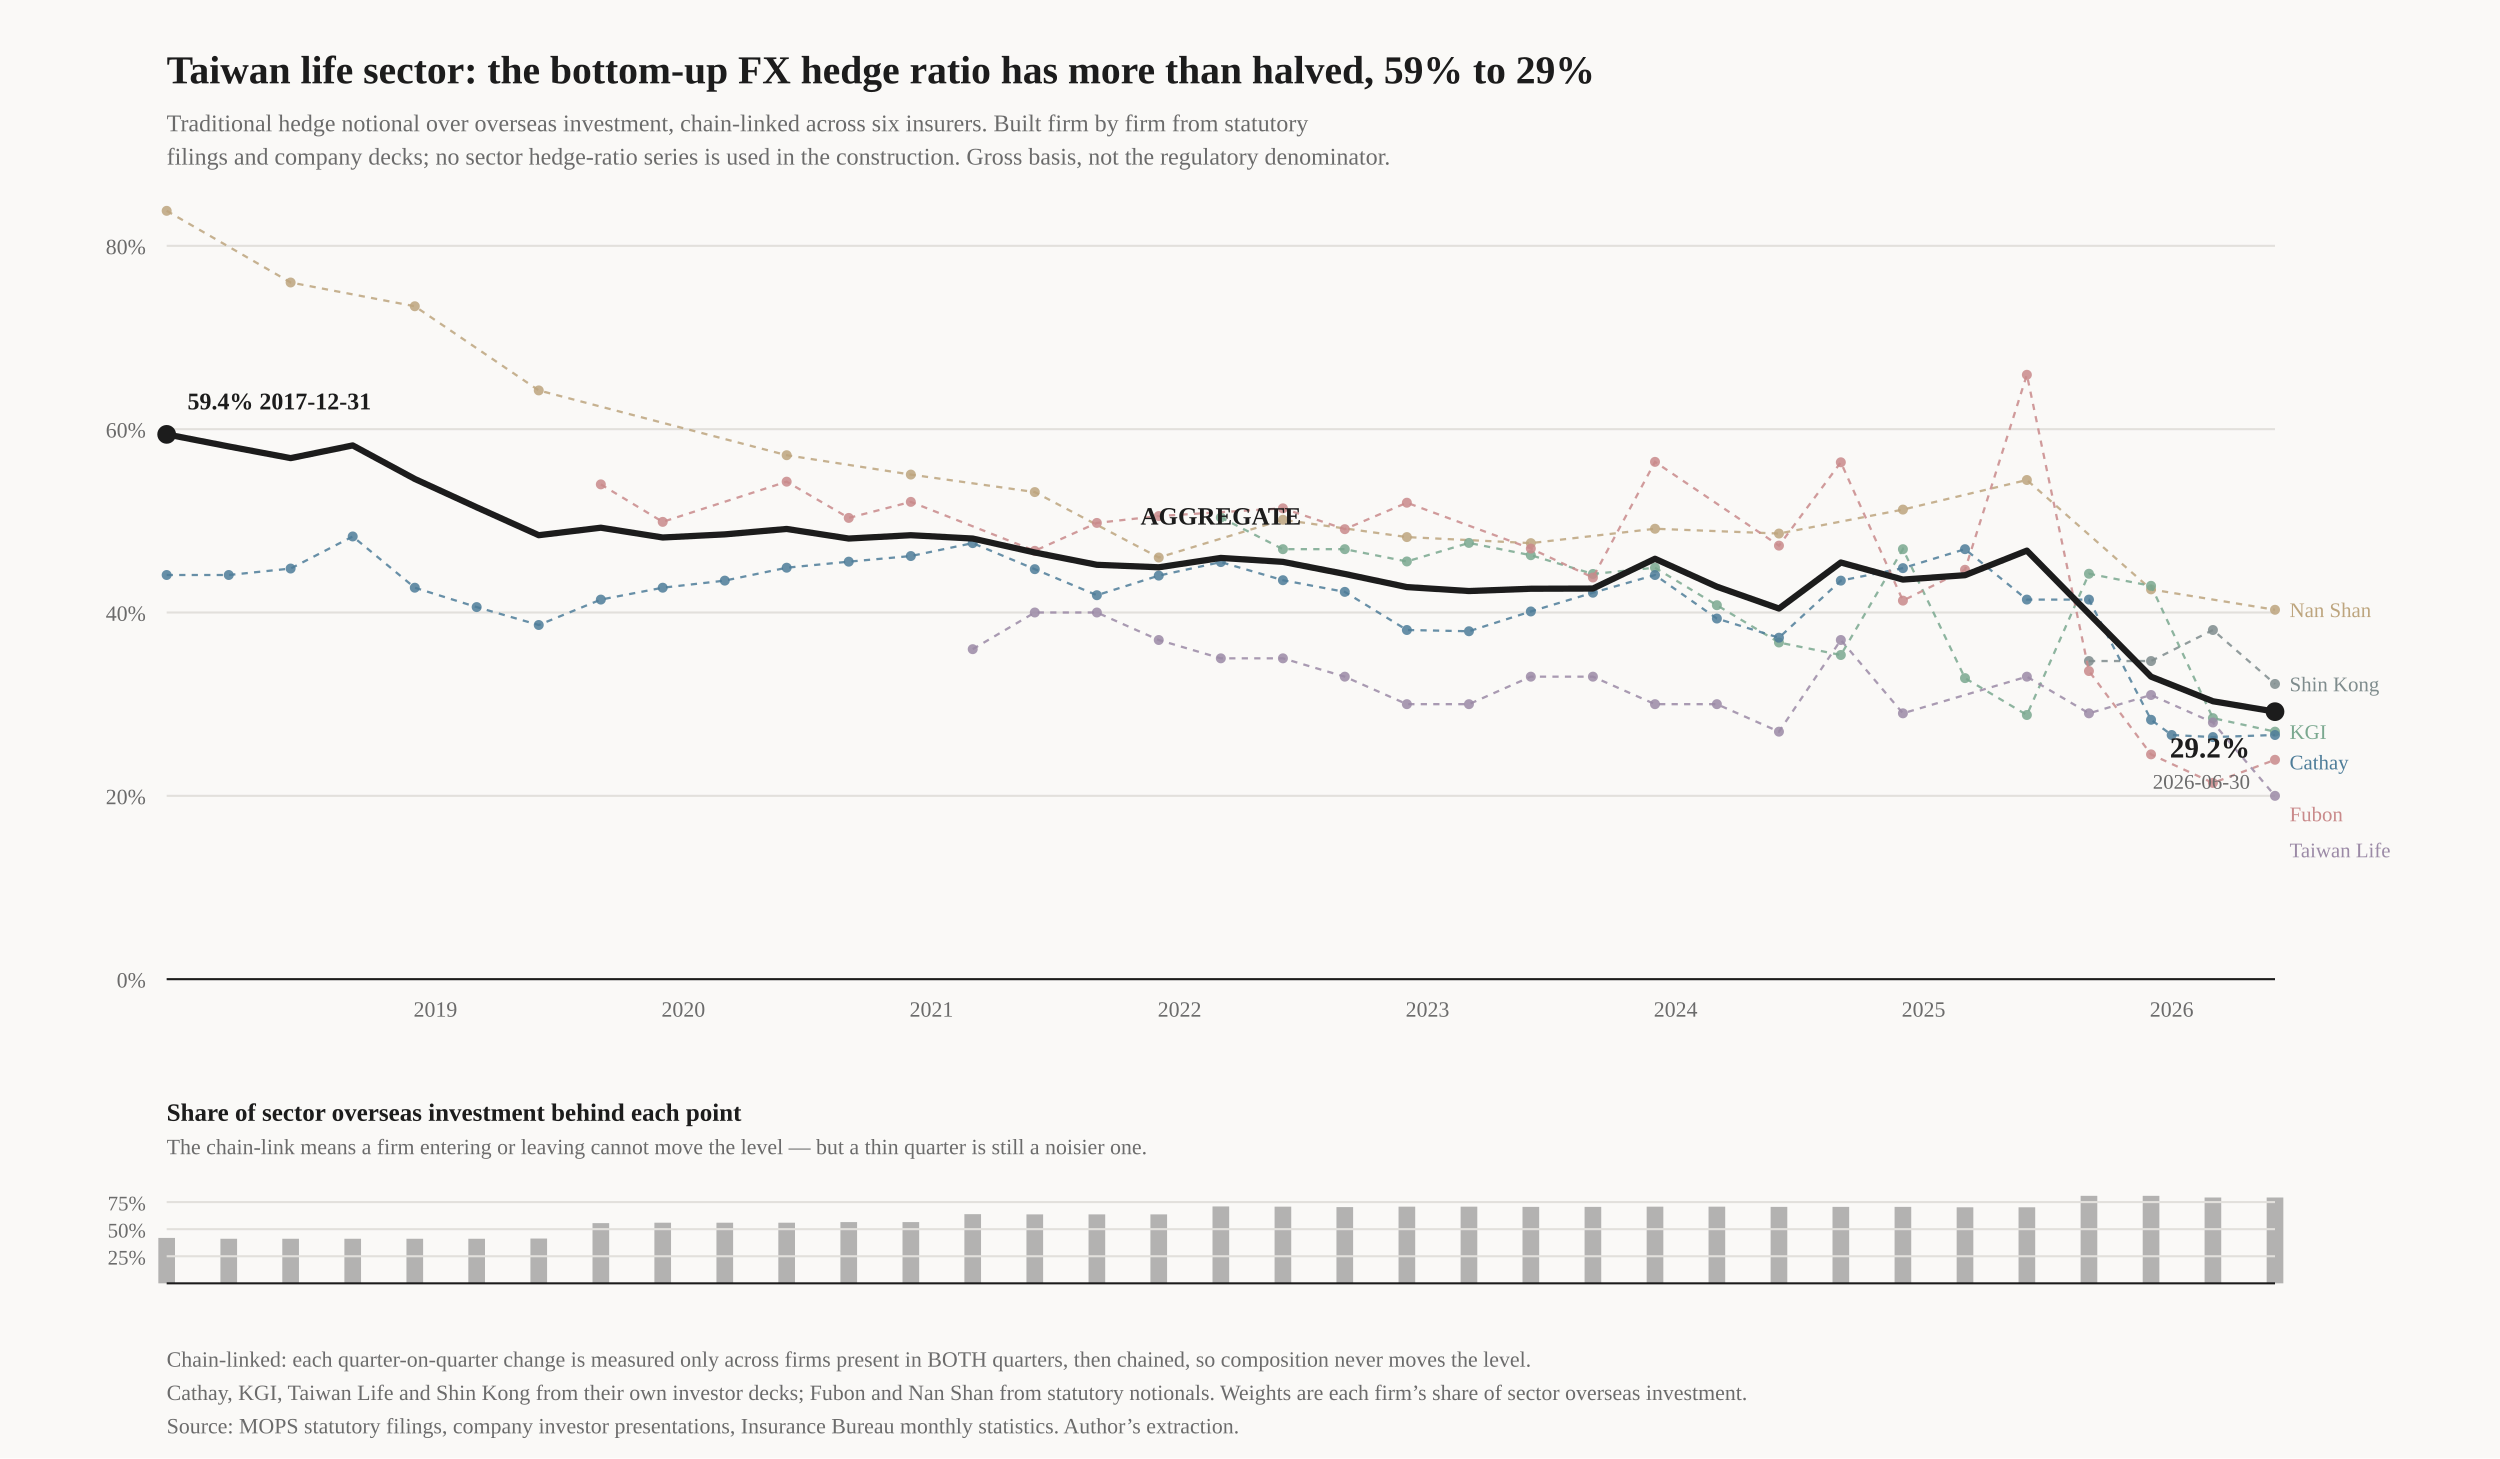
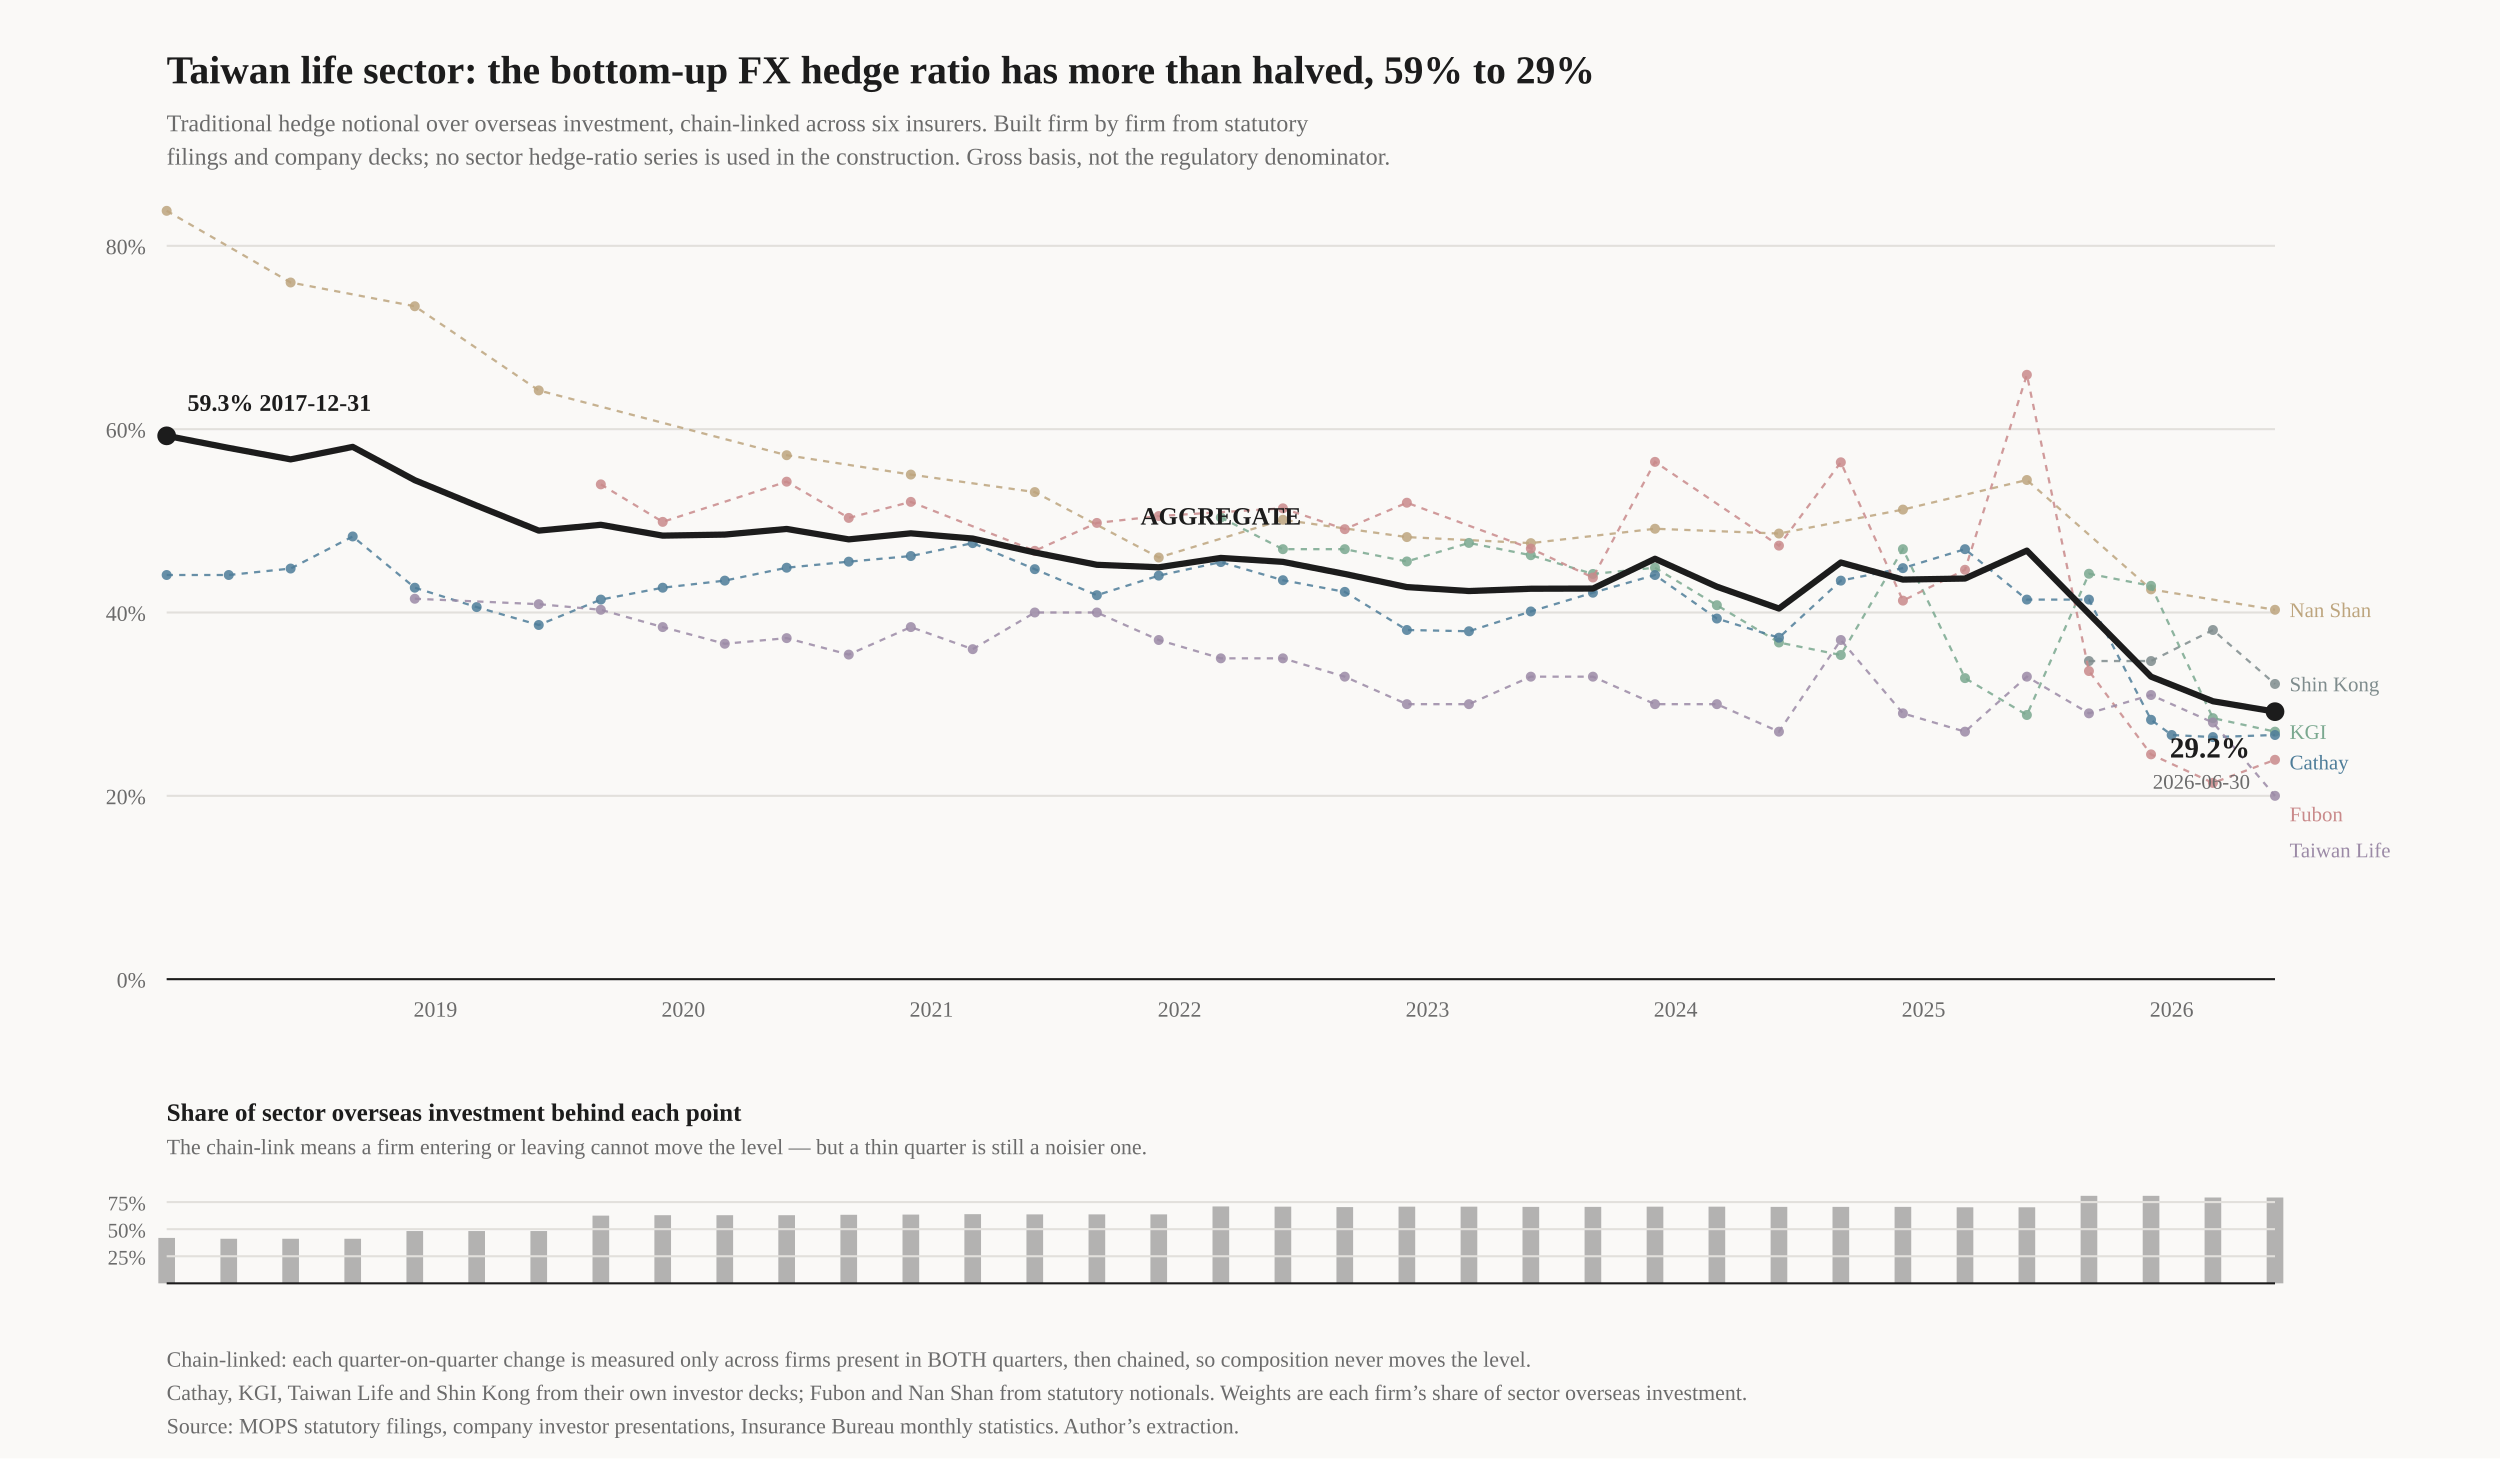
<svg xmlns="http://www.w3.org/2000/svg" width="1200" height="700" viewBox="0 0 1200 700">
  <rect width="1200" height="700" fill="#faf9f7" />
  <text x="80.0" y="40.0" font-size="19" fill="#1c1c1c" text-anchor="start" font-weight="bold" font-family="Georgia,'Times New Roman',serif">Taiwan life sector: the bottom-up FX hedge ratio has more than halved, 59% to 29%</text>
  <text x="80.0" y="63.0" font-size="11.5" fill="#6b6b6b" text-anchor="start" font-weight="normal" font-family="Georgia,'Times New Roman',serif">Traditional hedge notional over overseas investment, chain-linked across six insurers. Built firm by firm from statutory</text>
  <text x="80.0" y="79.0" font-size="11.5" fill="#6b6b6b" text-anchor="start" font-weight="normal" font-family="Georgia,'Times New Roman',serif">filings and company decks; no sector hedge-ratio series is used in the construction. Gross basis, not the regulatory denominator.</text>
  <line x1="80" y1="470.0" x2="1092" y2="470.0" stroke="#e2e0dc" stroke-width="1" />
  <text x="70.0" y="474.0" font-size="10.5" fill="#6b6b6b" text-anchor="end" font-weight="normal" font-family="Georgia,'Times New Roman',serif">0%</text>
  <line x1="80" y1="382.0" x2="1092" y2="382.0" stroke="#e2e0dc" stroke-width="1" />
  <text x="70.0" y="386.0" font-size="10.5" fill="#6b6b6b" text-anchor="end" font-weight="normal" font-family="Georgia,'Times New Roman',serif">20%</text>
  <line x1="80" y1="294.0" x2="1092" y2="294.0" stroke="#e2e0dc" stroke-width="1" />
  <text x="70.0" y="298.0" font-size="10.5" fill="#6b6b6b" text-anchor="end" font-weight="normal" font-family="Georgia,'Times New Roman',serif">40%</text>
  <line x1="80" y1="206.0" x2="1092" y2="206.0" stroke="#e2e0dc" stroke-width="1" />
  <text x="70.0" y="210.0" font-size="10.5" fill="#6b6b6b" text-anchor="end" font-weight="normal" font-family="Georgia,'Times New Roman',serif">60%</text>
  <line x1="80" y1="118.0" x2="1092" y2="118.0" stroke="#e2e0dc" stroke-width="1" />
  <text x="70.0" y="122.0" font-size="10.5" fill="#6b6b6b" text-anchor="end" font-weight="normal" font-family="Georgia,'Times New Roman',serif">80%</text>
  <text x="209.0" y="488.0" font-size="10.5" fill="#6b6b6b" text-anchor="middle" font-weight="normal" font-family="Georgia,'Times New Roman',serif">2019</text>
  <text x="328.0" y="488.0" font-size="10.5" fill="#6b6b6b" text-anchor="middle" font-weight="normal" font-family="Georgia,'Times New Roman',serif">2020</text>
  <text x="447.1" y="488.0" font-size="10.5" fill="#6b6b6b" text-anchor="middle" font-weight="normal" font-family="Georgia,'Times New Roman',serif">2021</text>
  <text x="566.2" y="488.0" font-size="10.5" fill="#6b6b6b" text-anchor="middle" font-weight="normal" font-family="Georgia,'Times New Roman',serif">2022</text>
  <text x="685.2" y="488.0" font-size="10.5" fill="#6b6b6b" text-anchor="middle" font-weight="normal" font-family="Georgia,'Times New Roman',serif">2023</text>
  <text x="804.3" y="488.0" font-size="10.5" fill="#6b6b6b" text-anchor="middle" font-weight="normal" font-family="Georgia,'Times New Roman',serif">2024</text>
  <text x="923.3" y="488.0" font-size="10.5" fill="#6b6b6b" text-anchor="middle" font-weight="normal" font-family="Georgia,'Times New Roman',serif">2025</text>
  <text x="1042.4" y="488.0" font-size="10.5" fill="#6b6b6b" text-anchor="middle" font-weight="normal" font-family="Georgia,'Times New Roman',serif">2026</text>
  <line x1="80" y1="470" x2="1092" y2="470" stroke="#1c1c1c" stroke-width="1" />
  <polyline points="80.0,101.2 139.5,135.6 199.1,147.0 258.6,187.4 377.6,218.5 437.2,227.8 496.7,236.2 556.2,267.6 615.8,249.5 675.3,257.8 734.8,260.7 794.4,253.8 853.9,256.1 913.4,244.6 972.9,230.4 1032.5,282.9 1092.0,292.7" fill="none" stroke="#bda57e" stroke-width="1.1" stroke-dasharray="3 3" opacity="0.85" />
  <circle cx="80.0" cy="101.2" r="2.4" fill="#bda57e" opacity="0.85" />
  <circle cx="139.5" cy="135.6" r="2.4" fill="#bda57e" opacity="0.85" />
  <circle cx="199.1" cy="147.0" r="2.4" fill="#bda57e" opacity="0.85" />
  <circle cx="258.6" cy="187.4" r="2.4" fill="#bda57e" opacity="0.85" />
  <circle cx="377.6" cy="218.5" r="2.4" fill="#bda57e" opacity="0.85" />
  <circle cx="437.2" cy="227.8" r="2.4" fill="#bda57e" opacity="0.85" />
  <circle cx="496.7" cy="236.2" r="2.4" fill="#bda57e" opacity="0.85" />
  <circle cx="556.2" cy="267.6" r="2.4" fill="#bda57e" opacity="0.85" />
  <circle cx="615.8" cy="249.5" r="2.4" fill="#bda57e" opacity="0.85" />
  <circle cx="675.3" cy="257.8" r="2.4" fill="#bda57e" opacity="0.85" />
  <circle cx="734.8" cy="260.7" r="2.4" fill="#bda57e" opacity="0.85" />
  <circle cx="794.4" cy="253.8" r="2.4" fill="#bda57e" opacity="0.85" />
  <circle cx="853.9" cy="256.1" r="2.4" fill="#bda57e" opacity="0.85" />
  <circle cx="913.4" cy="244.6" r="2.4" fill="#bda57e" opacity="0.85" />
  <circle cx="972.9" cy="230.4" r="2.4" fill="#bda57e" opacity="0.85" />
  <circle cx="1032.5" cy="282.9" r="2.4" fill="#bda57e" opacity="0.85" />
  <circle cx="1092.0" cy="292.7" r="2.4" fill="#bda57e" opacity="0.85" />
  <text x="1099.0" y="296.2" font-size="10" fill="#bda57e" text-anchor="start" font-weight="normal" font-family="Georgia,'Times New Roman',serif">Nan Shan</text>
  <polyline points="1002.7,317.3 1032.5,317.3 1062.2,302.4 1092.0,328.3" fill="none" stroke="#7f8c8d" stroke-width="1.1" stroke-dasharray="3 3" opacity="0.85" />
  <circle cx="1002.7" cy="317.3" r="2.4" fill="#7f8c8d" opacity="0.85" />
  <circle cx="1032.5" cy="317.3" r="2.4" fill="#7f8c8d" opacity="0.85" />
  <circle cx="1062.2" cy="302.4" r="2.4" fill="#7f8c8d" opacity="0.85" />
  <circle cx="1092.0" cy="328.3" r="2.4" fill="#7f8c8d" opacity="0.85" />
  <text x="1099.0" y="331.8" font-size="10" fill="#7f8c8d" text-anchor="start" font-weight="normal" font-family="Georgia,'Times New Roman',serif">Shin Kong</text>
  <polyline points="586.0,248.4 615.8,263.6 645.5,263.6 675.3,269.5 705.1,260.6 734.8,266.5 764.6,275.5 794.4,272.5 824.1,290.5 853.9,308.4 883.6,314.4 913.4,263.6 943.2,325.5 972.9,343.2 1002.7,275.4 1032.5,281.2 1062.2,344.7 1092.0,351.2" fill="none" stroke="#7aa88f" stroke-width="1.1" stroke-dasharray="3 3" opacity="0.85" />
  <circle cx="586.0" cy="248.4" r="2.4" fill="#7aa88f" opacity="0.85" />
  <circle cx="615.8" cy="263.6" r="2.4" fill="#7aa88f" opacity="0.85" />
  <circle cx="645.5" cy="263.6" r="2.4" fill="#7aa88f" opacity="0.85" />
  <circle cx="675.3" cy="269.5" r="2.4" fill="#7aa88f" opacity="0.85" />
  <circle cx="705.1" cy="260.6" r="2.4" fill="#7aa88f" opacity="0.85" />
  <circle cx="734.8" cy="266.5" r="2.4" fill="#7aa88f" opacity="0.85" />
  <circle cx="764.6" cy="275.5" r="2.4" fill="#7aa88f" opacity="0.85" />
  <circle cx="794.4" cy="272.5" r="2.4" fill="#7aa88f" opacity="0.85" />
  <circle cx="824.1" cy="290.5" r="2.4" fill="#7aa88f" opacity="0.85" />
  <circle cx="853.9" cy="308.4" r="2.4" fill="#7aa88f" opacity="0.85" />
  <circle cx="883.6" cy="314.4" r="2.4" fill="#7aa88f" opacity="0.85" />
  <circle cx="913.4" cy="263.6" r="2.4" fill="#7aa88f" opacity="0.85" />
  <circle cx="943.2" cy="325.5" r="2.4" fill="#7aa88f" opacity="0.85" />
  <circle cx="972.9" cy="343.2" r="2.4" fill="#7aa88f" opacity="0.85" />
  <circle cx="1002.7" cy="275.4" r="2.4" fill="#7aa88f" opacity="0.85" />
  <circle cx="1032.5" cy="281.2" r="2.4" fill="#7aa88f" opacity="0.85" />
  <circle cx="1062.2" cy="344.7" r="2.4" fill="#7aa88f" opacity="0.85" />
  <circle cx="1092.0" cy="351.2" r="2.4" fill="#7aa88f" opacity="0.85" />
  <text x="1099.0" y="354.7" font-size="10" fill="#7aa88f" text-anchor="start" font-weight="normal" font-family="Georgia,'Times New Roman',serif">KGI</text>
  <polyline points="80.0,276.0 109.8,276.0 139.5,272.9 169.3,257.5 199.1,282.1 228.8,291.4 258.6,300.0 288.4,287.8 318.1,282.1 347.9,278.7 377.6,272.5 407.4,269.6 437.2,266.9 466.9,260.7 496.7,273.2 526.5,285.7 556.2,276.3 586.0,269.8 615.8,278.5 645.5,284.1 675.3,302.4 705.1,303.0 734.8,293.5 764.6,284.5 794.4,276.0 824.1,296.9 853.9,306.1 883.6,278.7 913.4,272.7 943.2,263.6 972.9,287.8 1002.7,287.8 1032.5,345.5 1042.4,352.8 1062.2,353.8 1092.0,352.8" fill="none" stroke="#4e7d99" stroke-width="1.1" stroke-dasharray="3 3" opacity="0.85" />
  <circle cx="80.0" cy="276.0" r="2.4" fill="#4e7d99" opacity="0.85" />
  <circle cx="109.8" cy="276.0" r="2.4" fill="#4e7d99" opacity="0.85" />
  <circle cx="139.5" cy="272.9" r="2.4" fill="#4e7d99" opacity="0.85" />
  <circle cx="169.3" cy="257.5" r="2.4" fill="#4e7d99" opacity="0.85" />
  <circle cx="199.1" cy="282.1" r="2.4" fill="#4e7d99" opacity="0.85" />
  <circle cx="228.8" cy="291.4" r="2.4" fill="#4e7d99" opacity="0.85" />
  <circle cx="258.6" cy="300.0" r="2.4" fill="#4e7d99" opacity="0.85" />
  <circle cx="288.4" cy="287.8" r="2.4" fill="#4e7d99" opacity="0.85" />
  <circle cx="318.1" cy="282.1" r="2.4" fill="#4e7d99" opacity="0.85" />
  <circle cx="347.9" cy="278.7" r="2.4" fill="#4e7d99" opacity="0.85" />
  <circle cx="377.6" cy="272.5" r="2.4" fill="#4e7d99" opacity="0.85" />
  <circle cx="407.4" cy="269.6" r="2.4" fill="#4e7d99" opacity="0.85" />
  <circle cx="437.2" cy="266.9" r="2.4" fill="#4e7d99" opacity="0.85" />
  <circle cx="466.9" cy="260.7" r="2.4" fill="#4e7d99" opacity="0.85" />
  <circle cx="496.7" cy="273.2" r="2.4" fill="#4e7d99" opacity="0.85" />
  <circle cx="526.5" cy="285.7" r="2.4" fill="#4e7d99" opacity="0.85" />
  <circle cx="556.2" cy="276.3" r="2.4" fill="#4e7d99" opacity="0.85" />
  <circle cx="586.0" cy="269.8" r="2.4" fill="#4e7d99" opacity="0.85" />
  <circle cx="615.8" cy="278.5" r="2.4" fill="#4e7d99" opacity="0.85" />
  <circle cx="645.5" cy="284.1" r="2.4" fill="#4e7d99" opacity="0.85" />
  <circle cx="675.3" cy="302.4" r="2.4" fill="#4e7d99" opacity="0.85" />
  <circle cx="705.1" cy="303.0" r="2.4" fill="#4e7d99" opacity="0.85" />
  <circle cx="734.8" cy="293.5" r="2.4" fill="#4e7d99" opacity="0.85" />
  <circle cx="764.6" cy="284.5" r="2.4" fill="#4e7d99" opacity="0.85" />
  <circle cx="794.4" cy="276.0" r="2.4" fill="#4e7d99" opacity="0.85" />
  <circle cx="824.1" cy="296.9" r="2.4" fill="#4e7d99" opacity="0.85" />
  <circle cx="853.9" cy="306.1" r="2.4" fill="#4e7d99" opacity="0.85" />
  <circle cx="883.6" cy="278.7" r="2.4" fill="#4e7d99" opacity="0.85" />
  <circle cx="913.4" cy="272.7" r="2.4" fill="#4e7d99" opacity="0.85" />
  <circle cx="943.2" cy="263.6" r="2.4" fill="#4e7d99" opacity="0.85" />
  <circle cx="972.9" cy="287.8" r="2.4" fill="#4e7d99" opacity="0.85" />
  <circle cx="1002.7" cy="287.8" r="2.4" fill="#4e7d99" opacity="0.85" />
  <circle cx="1032.5" cy="345.5" r="2.4" fill="#4e7d99" opacity="0.85" />
  <circle cx="1042.4" cy="352.8" r="2.4" fill="#4e7d99" opacity="0.85" />
  <circle cx="1062.2" cy="353.8" r="2.4" fill="#4e7d99" opacity="0.85" />
  <circle cx="1092.0" cy="352.8" r="2.4" fill="#4e7d99" opacity="0.85" />
  <text x="1099.0" y="369.3" font-size="10" fill="#4e7d99" text-anchor="start" font-weight="normal" font-family="Georgia,'Times New Roman',serif">Cathay</text>
  <polyline points="288.4,232.5 318.1,250.5 377.6,231.2 407.4,248.6 437.2,240.9 496.7,264.4 526.5,251.0 556.2,247.7 615.8,244.0 645.5,254.0 675.3,241.3 734.8,263.3 764.6,277.2 794.4,221.7 853.9,261.9 883.6,221.9 913.4,288.3 943.2,273.5 972.9,179.9 1002.7,322.1 1032.5,362.1 1062.2,375.8 1092.0,364.7" fill="none" stroke="#c98a8b" stroke-width="1.1" stroke-dasharray="3 3" opacity="0.85" />
  <circle cx="288.4" cy="232.5" r="2.4" fill="#c98a8b" opacity="0.85" />
  <circle cx="318.1" cy="250.5" r="2.4" fill="#c98a8b" opacity="0.85" />
  <circle cx="377.6" cy="231.2" r="2.4" fill="#c98a8b" opacity="0.85" />
  <circle cx="407.4" cy="248.6" r="2.4" fill="#c98a8b" opacity="0.85" />
  <circle cx="437.2" cy="240.9" r="2.4" fill="#c98a8b" opacity="0.85" />
  <circle cx="496.7" cy="264.4" r="2.4" fill="#c98a8b" opacity="0.85" />
  <circle cx="526.5" cy="251.0" r="2.4" fill="#c98a8b" opacity="0.85" />
  <circle cx="556.2" cy="247.7" r="2.4" fill="#c98a8b" opacity="0.85" />
  <circle cx="615.8" cy="244.0" r="2.4" fill="#c98a8b" opacity="0.85" />
  <circle cx="645.5" cy="254.0" r="2.4" fill="#c98a8b" opacity="0.85" />
  <circle cx="675.3" cy="241.3" r="2.4" fill="#c98a8b" opacity="0.85" />
  <circle cx="734.8" cy="263.3" r="2.4" fill="#c98a8b" opacity="0.85" />
  <circle cx="764.6" cy="277.2" r="2.4" fill="#c98a8b" opacity="0.85" />
  <circle cx="794.4" cy="221.7" r="2.4" fill="#c98a8b" opacity="0.85" />
  <circle cx="853.9" cy="261.9" r="2.4" fill="#c98a8b" opacity="0.85" />
  <circle cx="883.6" cy="221.9" r="2.4" fill="#c98a8b" opacity="0.85" />
  <circle cx="913.4" cy="288.3" r="2.4" fill="#c98a8b" opacity="0.85" />
  <circle cx="943.2" cy="273.5" r="2.4" fill="#c98a8b" opacity="0.85" />
  <circle cx="972.9" cy="179.9" r="2.4" fill="#c98a8b" opacity="0.85" />
  <circle cx="1002.7" cy="322.1" r="2.4" fill="#c98a8b" opacity="0.85" />
  <circle cx="1032.5" cy="362.1" r="2.4" fill="#c98a8b" opacity="0.85" />
  <circle cx="1062.2" cy="375.8" r="2.4" fill="#c98a8b" opacity="0.85" />
  <circle cx="1092.0" cy="364.7" r="2.4" fill="#c98a8b" opacity="0.85" />
  <text x="1099.0" y="394.2" font-size="10" fill="#c98a8b" text-anchor="start" font-weight="normal" font-family="Georgia,'Times New Roman',serif">Fubon</text>
-   <polyline points="466.9,311.6 496.7,294.0 526.5,294.0 556.2,307.2 586.0,316.0 615.8,316.0 645.5,324.8 675.3,338.0 705.1,338.0 734.8,324.8 764.6,324.8 794.4,338.0 824.1,338.0 853.9,351.2 883.6,307.2 913.4,342.4 972.9,324.8 1002.7,342.4 1032.5,333.6 1062.2,346.8 1092.0,382.0" fill="none" stroke="#9b8aa6" stroke-width="1.1" stroke-dasharray="3 3" opacity="0.85" />
+   <polyline points="199.1,287.4 258.6,290.0 288.4,292.7 318.1,301.0 347.9,309.0 377.6,306.3 407.4,314.2 437.2,301.0 466.9,311.6 496.7,294.0 526.5,294.0 556.2,307.2 586.0,316.0 615.8,316.0 645.5,324.8 675.3,338.0 705.1,338.0 734.8,324.8 764.6,324.8 794.4,338.0 824.1,338.0 853.9,351.2 883.6,307.2 913.4,342.4 943.2,351.2 972.9,324.8 1002.7,342.4 1032.5,333.6 1062.2,346.8 1092.0,382.0" fill="none" stroke="#9b8aa6" stroke-width="1.1" stroke-dasharray="3 3" opacity="0.85" />
+   <circle cx="199.1" cy="287.4" r="2.4" fill="#9b8aa6" opacity="0.85" />
+   <circle cx="258.6" cy="290.0" r="2.4" fill="#9b8aa6" opacity="0.85" />
+   <circle cx="288.4" cy="292.7" r="2.4" fill="#9b8aa6" opacity="0.85" />
+   <circle cx="318.1" cy="301.0" r="2.4" fill="#9b8aa6" opacity="0.85" />
+   <circle cx="347.9" cy="309.0" r="2.4" fill="#9b8aa6" opacity="0.85" />
+   <circle cx="377.6" cy="306.3" r="2.4" fill="#9b8aa6" opacity="0.85" />
+   <circle cx="407.4" cy="314.2" r="2.4" fill="#9b8aa6" opacity="0.85" />
+   <circle cx="437.2" cy="301.0" r="2.4" fill="#9b8aa6" opacity="0.85" />
  <circle cx="466.9" cy="311.6" r="2.4" fill="#9b8aa6" opacity="0.85" />
  <circle cx="496.7" cy="294.0" r="2.4" fill="#9b8aa6" opacity="0.85" />
  <circle cx="526.5" cy="294.0" r="2.4" fill="#9b8aa6" opacity="0.85" />
  <circle cx="556.2" cy="307.2" r="2.4" fill="#9b8aa6" opacity="0.85" />
  <circle cx="586.0" cy="316.0" r="2.4" fill="#9b8aa6" opacity="0.85" />
  <circle cx="615.8" cy="316.0" r="2.4" fill="#9b8aa6" opacity="0.85" />
  <circle cx="645.5" cy="324.8" r="2.4" fill="#9b8aa6" opacity="0.85" />
  <circle cx="675.3" cy="338.0" r="2.4" fill="#9b8aa6" opacity="0.85" />
  <circle cx="705.1" cy="338.0" r="2.4" fill="#9b8aa6" opacity="0.85" />
  <circle cx="734.8" cy="324.8" r="2.4" fill="#9b8aa6" opacity="0.85" />
  <circle cx="764.6" cy="324.8" r="2.4" fill="#9b8aa6" opacity="0.85" />
  <circle cx="794.4" cy="338.0" r="2.4" fill="#9b8aa6" opacity="0.85" />
  <circle cx="824.1" cy="338.0" r="2.4" fill="#9b8aa6" opacity="0.85" />
  <circle cx="853.9" cy="351.2" r="2.4" fill="#9b8aa6" opacity="0.85" />
  <circle cx="883.6" cy="307.2" r="2.4" fill="#9b8aa6" opacity="0.85" />
  <circle cx="913.4" cy="342.4" r="2.4" fill="#9b8aa6" opacity="0.85" />
+   <circle cx="943.2" cy="351.2" r="2.4" fill="#9b8aa6" opacity="0.85" />
  <circle cx="972.9" cy="324.8" r="2.4" fill="#9b8aa6" opacity="0.85" />
  <circle cx="1002.7" cy="342.4" r="2.4" fill="#9b8aa6" opacity="0.85" />
  <circle cx="1032.5" cy="333.6" r="2.4" fill="#9b8aa6" opacity="0.85" />
  <circle cx="1062.2" cy="346.8" r="2.4" fill="#9b8aa6" opacity="0.85" />
  <circle cx="1092.0" cy="382.0" r="2.4" fill="#9b8aa6" opacity="0.85" />
  <text x="1099.0" y="411.5" font-size="10" fill="#9b8aa6" text-anchor="start" font-weight="normal" font-family="Georgia,'Times New Roman',serif">Taiwan Life</text>
-   <polyline points="80.0,208.5 109.8,214.3 139.5,219.9 169.3,213.8 199.1,229.9 228.8,243.5 258.6,256.9 288.4,253.3 318.1,258.0 347.9,256.5 377.6,253.9 407.4,258.5 437.2,256.9 466.9,258.5 496.7,265.2 526.5,271.1 556.2,272.3 586.0,267.8 615.8,269.7 645.5,275.5 675.3,281.8 705.1,283.7 734.8,282.6 764.6,282.5 794.4,268.2 824.1,281.6 853.9,292.1 883.6,270.0 913.4,278.2 943.2,276.1 972.9,264.3 1002.7,294.6 1032.5,324.8 1062.2,336.6 1092.0,341.6" fill="none" stroke="#1c1c1c" stroke-width="3" stroke-linejoin="round" />
-   <circle cx="80.0" cy="208.5" r="4.5" fill="#1c1c1c" />
+   <polyline points="80.0,209.2 109.8,215.0 139.5,220.5 169.3,214.5 199.1,230.5 228.8,242.7 258.6,254.7 288.4,251.9 318.1,257.1 347.9,256.6 377.6,253.9 407.4,258.9 437.2,256.0 466.9,258.5 496.7,265.2 526.5,271.1 556.2,272.3 586.0,267.8 615.8,269.7 645.5,275.5 675.3,281.8 705.1,283.7 734.8,282.6 764.6,282.5 794.4,268.2 824.1,281.6 853.9,292.1 883.6,270.0 913.4,278.2 943.2,277.7 972.9,264.3 1002.7,294.6 1032.5,324.8 1062.2,336.6 1092.0,341.6" fill="none" stroke="#1c1c1c" stroke-width="3" stroke-linejoin="round" />
+   <circle cx="80.0" cy="209.2" r="4.5" fill="#1c1c1c" />
  <circle cx="1092.0" cy="341.6" r="4.5" fill="#1c1c1c" />
-   <text x="90.0" y="196.5" font-size="11.5" fill="#1c1c1c" text-anchor="start" font-weight="bold" font-family="Georgia,'Times New Roman',serif">59.4%  2017-12-31</text>
+   <text x="90.0" y="197.2" font-size="11.5" fill="#1c1c1c" text-anchor="start" font-weight="bold" font-family="Georgia,'Times New Roman',serif">59.3%  2017-12-31</text>
  <text x="1080.0" y="363.6" font-size="14" fill="#1c1c1c" text-anchor="end" font-weight="bold" font-family="Georgia,'Times New Roman',serif">29.2%</text>
  <text x="1080.0" y="378.6" font-size="10" fill="#6b6b6b" text-anchor="end" font-weight="normal" font-family="Georgia,'Times New Roman',serif">2026-06-30</text>
  <text x="586.0" y="251.8" font-size="12" fill="#1c1c1c" text-anchor="middle" font-weight="bold" font-family="Georgia,'Times New Roman',serif">AGGREGATE</text>
  <text x="80.0" y="538.0" font-size="12" fill="#1c1c1c" text-anchor="start" font-weight="bold" font-family="Georgia,'Times New Roman',serif">Share of sector overseas investment behind each point</text>
  <text x="80.0" y="554.0" font-size="10.5" fill="#6b6b6b" text-anchor="start" font-weight="normal" font-family="Georgia,'Times New Roman',serif">The chain-link means a firm entering or leaving cannot move the level — but a thin quarter is still a noisier one.</text>
  <rect x="76.0" y="594.2" width="8" height="21.8" fill="#6b6b6b" opacity="0.5" />
  <rect x="105.8" y="594.6" width="8" height="21.4" fill="#6b6b6b" opacity="0.5" />
  <rect x="135.5" y="594.6" width="8" height="21.4" fill="#6b6b6b" opacity="0.5" />
  <rect x="165.3" y="594.6" width="8" height="21.4" fill="#6b6b6b" opacity="0.5" />
-   <rect x="195.1" y="594.6" width="8" height="21.4" fill="#6b6b6b" opacity="0.5" />
-   <rect x="224.8" y="594.6" width="8" height="21.4" fill="#6b6b6b" opacity="0.5" />
-   <rect x="254.6" y="594.5" width="8" height="21.5" fill="#6b6b6b" opacity="0.5" />
-   <rect x="284.4" y="587.1" width="8" height="28.9" fill="#6b6b6b" opacity="0.5" />
-   <rect x="314.1" y="586.9" width="8" height="29.1" fill="#6b6b6b" opacity="0.5" />
-   <rect x="343.9" y="586.9" width="8" height="29.1" fill="#6b6b6b" opacity="0.5" />
-   <rect x="373.6" y="586.9" width="8" height="29.1" fill="#6b6b6b" opacity="0.5" />
-   <rect x="403.4" y="586.6" width="8" height="29.4" fill="#6b6b6b" opacity="0.5" />
-   <rect x="433.2" y="586.6" width="8" height="29.4" fill="#6b6b6b" opacity="0.5" />
+   <rect x="195.1" y="590.9" width="8" height="25.1" fill="#6b6b6b" opacity="0.5" />
+   <rect x="224.8" y="590.9" width="8" height="25.1" fill="#6b6b6b" opacity="0.5" />
+   <rect x="254.6" y="590.9" width="8" height="25.1" fill="#6b6b6b" opacity="0.5" />
+   <rect x="284.4" y="583.5" width="8" height="32.5" fill="#6b6b6b" opacity="0.5" />
+   <rect x="314.1" y="583.3" width="8" height="32.7" fill="#6b6b6b" opacity="0.5" />
+   <rect x="343.9" y="583.3" width="8" height="32.7" fill="#6b6b6b" opacity="0.5" />
+   <rect x="373.6" y="583.3" width="8" height="32.7" fill="#6b6b6b" opacity="0.5" />
+   <rect x="403.4" y="583.1" width="8" height="32.9" fill="#6b6b6b" opacity="0.5" />
+   <rect x="433.2" y="583.0" width="8" height="33.0" fill="#6b6b6b" opacity="0.5" />
  <rect x="462.9" y="582.8" width="8" height="33.2" fill="#6b6b6b" opacity="0.5" />
  <rect x="492.7" y="582.9" width="8" height="33.1" fill="#6b6b6b" opacity="0.5" />
  <rect x="522.5" y="582.9" width="8" height="33.1" fill="#6b6b6b" opacity="0.5" />
  <rect x="552.2" y="582.9" width="8" height="33.1" fill="#6b6b6b" opacity="0.5" />
  <rect x="582.0" y="579.1" width="8" height="36.9" fill="#6b6b6b" opacity="0.5" />
  <rect x="611.8" y="579.2" width="8" height="36.8" fill="#6b6b6b" opacity="0.5" />
  <rect x="641.5" y="579.4" width="8" height="36.6" fill="#6b6b6b" opacity="0.5" />
  <rect x="671.3" y="579.2" width="8" height="36.8" fill="#6b6b6b" opacity="0.5" />
  <rect x="701.1" y="579.2" width="8" height="36.8" fill="#6b6b6b" opacity="0.5" />
  <rect x="730.8" y="579.3" width="8" height="36.7" fill="#6b6b6b" opacity="0.5" />
  <rect x="760.6" y="579.3" width="8" height="36.7" fill="#6b6b6b" opacity="0.5" />
  <rect x="790.4" y="579.2" width="8" height="36.8" fill="#6b6b6b" opacity="0.5" />
  <rect x="820.1" y="579.2" width="8" height="36.8" fill="#6b6b6b" opacity="0.5" />
  <rect x="849.9" y="579.3" width="8" height="36.7" fill="#6b6b6b" opacity="0.5" />
  <rect x="879.6" y="579.3" width="8" height="36.7" fill="#6b6b6b" opacity="0.5" />
  <rect x="909.4" y="579.3" width="8" height="36.7" fill="#6b6b6b" opacity="0.5" />
  <rect x="939.2" y="579.5" width="8" height="36.5" fill="#6b6b6b" opacity="0.5" />
  <rect x="968.9" y="579.5" width="8" height="36.5" fill="#6b6b6b" opacity="0.5" />
  <rect x="998.7" y="574.0" width="8" height="42.0" fill="#6b6b6b" opacity="0.5" />
  <rect x="1028.5" y="574.0" width="8" height="42.0" fill="#6b6b6b" opacity="0.5" />
  <rect x="1058.2" y="574.8" width="8" height="41.2" fill="#6b6b6b" opacity="0.5" />
  <rect x="1088.0" y="574.8" width="8" height="41.2" fill="#6b6b6b" opacity="0.5" />
  <line x1="80" y1="603.0" x2="1092" y2="603.0" stroke="#e2e0dc" stroke-width="1" />
  <text x="70.0" y="607.0" font-size="10" fill="#6b6b6b" text-anchor="end" font-weight="normal" font-family="Georgia,'Times New Roman',serif">25%</text>
  <line x1="80" y1="590.0" x2="1092" y2="590.0" stroke="#e2e0dc" stroke-width="1" />
  <text x="70.0" y="594.0" font-size="10" fill="#6b6b6b" text-anchor="end" font-weight="normal" font-family="Georgia,'Times New Roman',serif">50%</text>
  <line x1="80" y1="577.0" x2="1092" y2="577.0" stroke="#e2e0dc" stroke-width="1" />
  <text x="70.0" y="581.0" font-size="10" fill="#6b6b6b" text-anchor="end" font-weight="normal" font-family="Georgia,'Times New Roman',serif">75%</text>
  <line x1="80" y1="616" x2="1092" y2="616" stroke="#1c1c1c" stroke-width="1" />
  <text x="80.0" y="656.0" font-size="10.5" fill="#6b6b6b" text-anchor="start" font-weight="normal" font-family="Georgia,'Times New Roman',serif">Chain-linked: each quarter-on-quarter change is measured only across firms present in BOTH quarters, then chained, so composition never moves the level.</text>
  <text x="80.0" y="672.0" font-size="10.5" fill="#6b6b6b" text-anchor="start" font-weight="normal" font-family="Georgia,'Times New Roman',serif">Cathay, KGI, Taiwan Life and Shin Kong from their own investor decks; Fubon and Nan Shan from statutory notionals. Weights are each firm’s share of sector overseas investment.</text>
  <text x="80.0" y="688.0" font-size="10.5" fill="#6b6b6b" text-anchor="start" font-weight="normal" font-family="Georgia,'Times New Roman',serif">Source: MOPS statutory filings, company investor presentations, Insurance Bureau monthly statistics. Author’s extraction.</text>
</svg>
